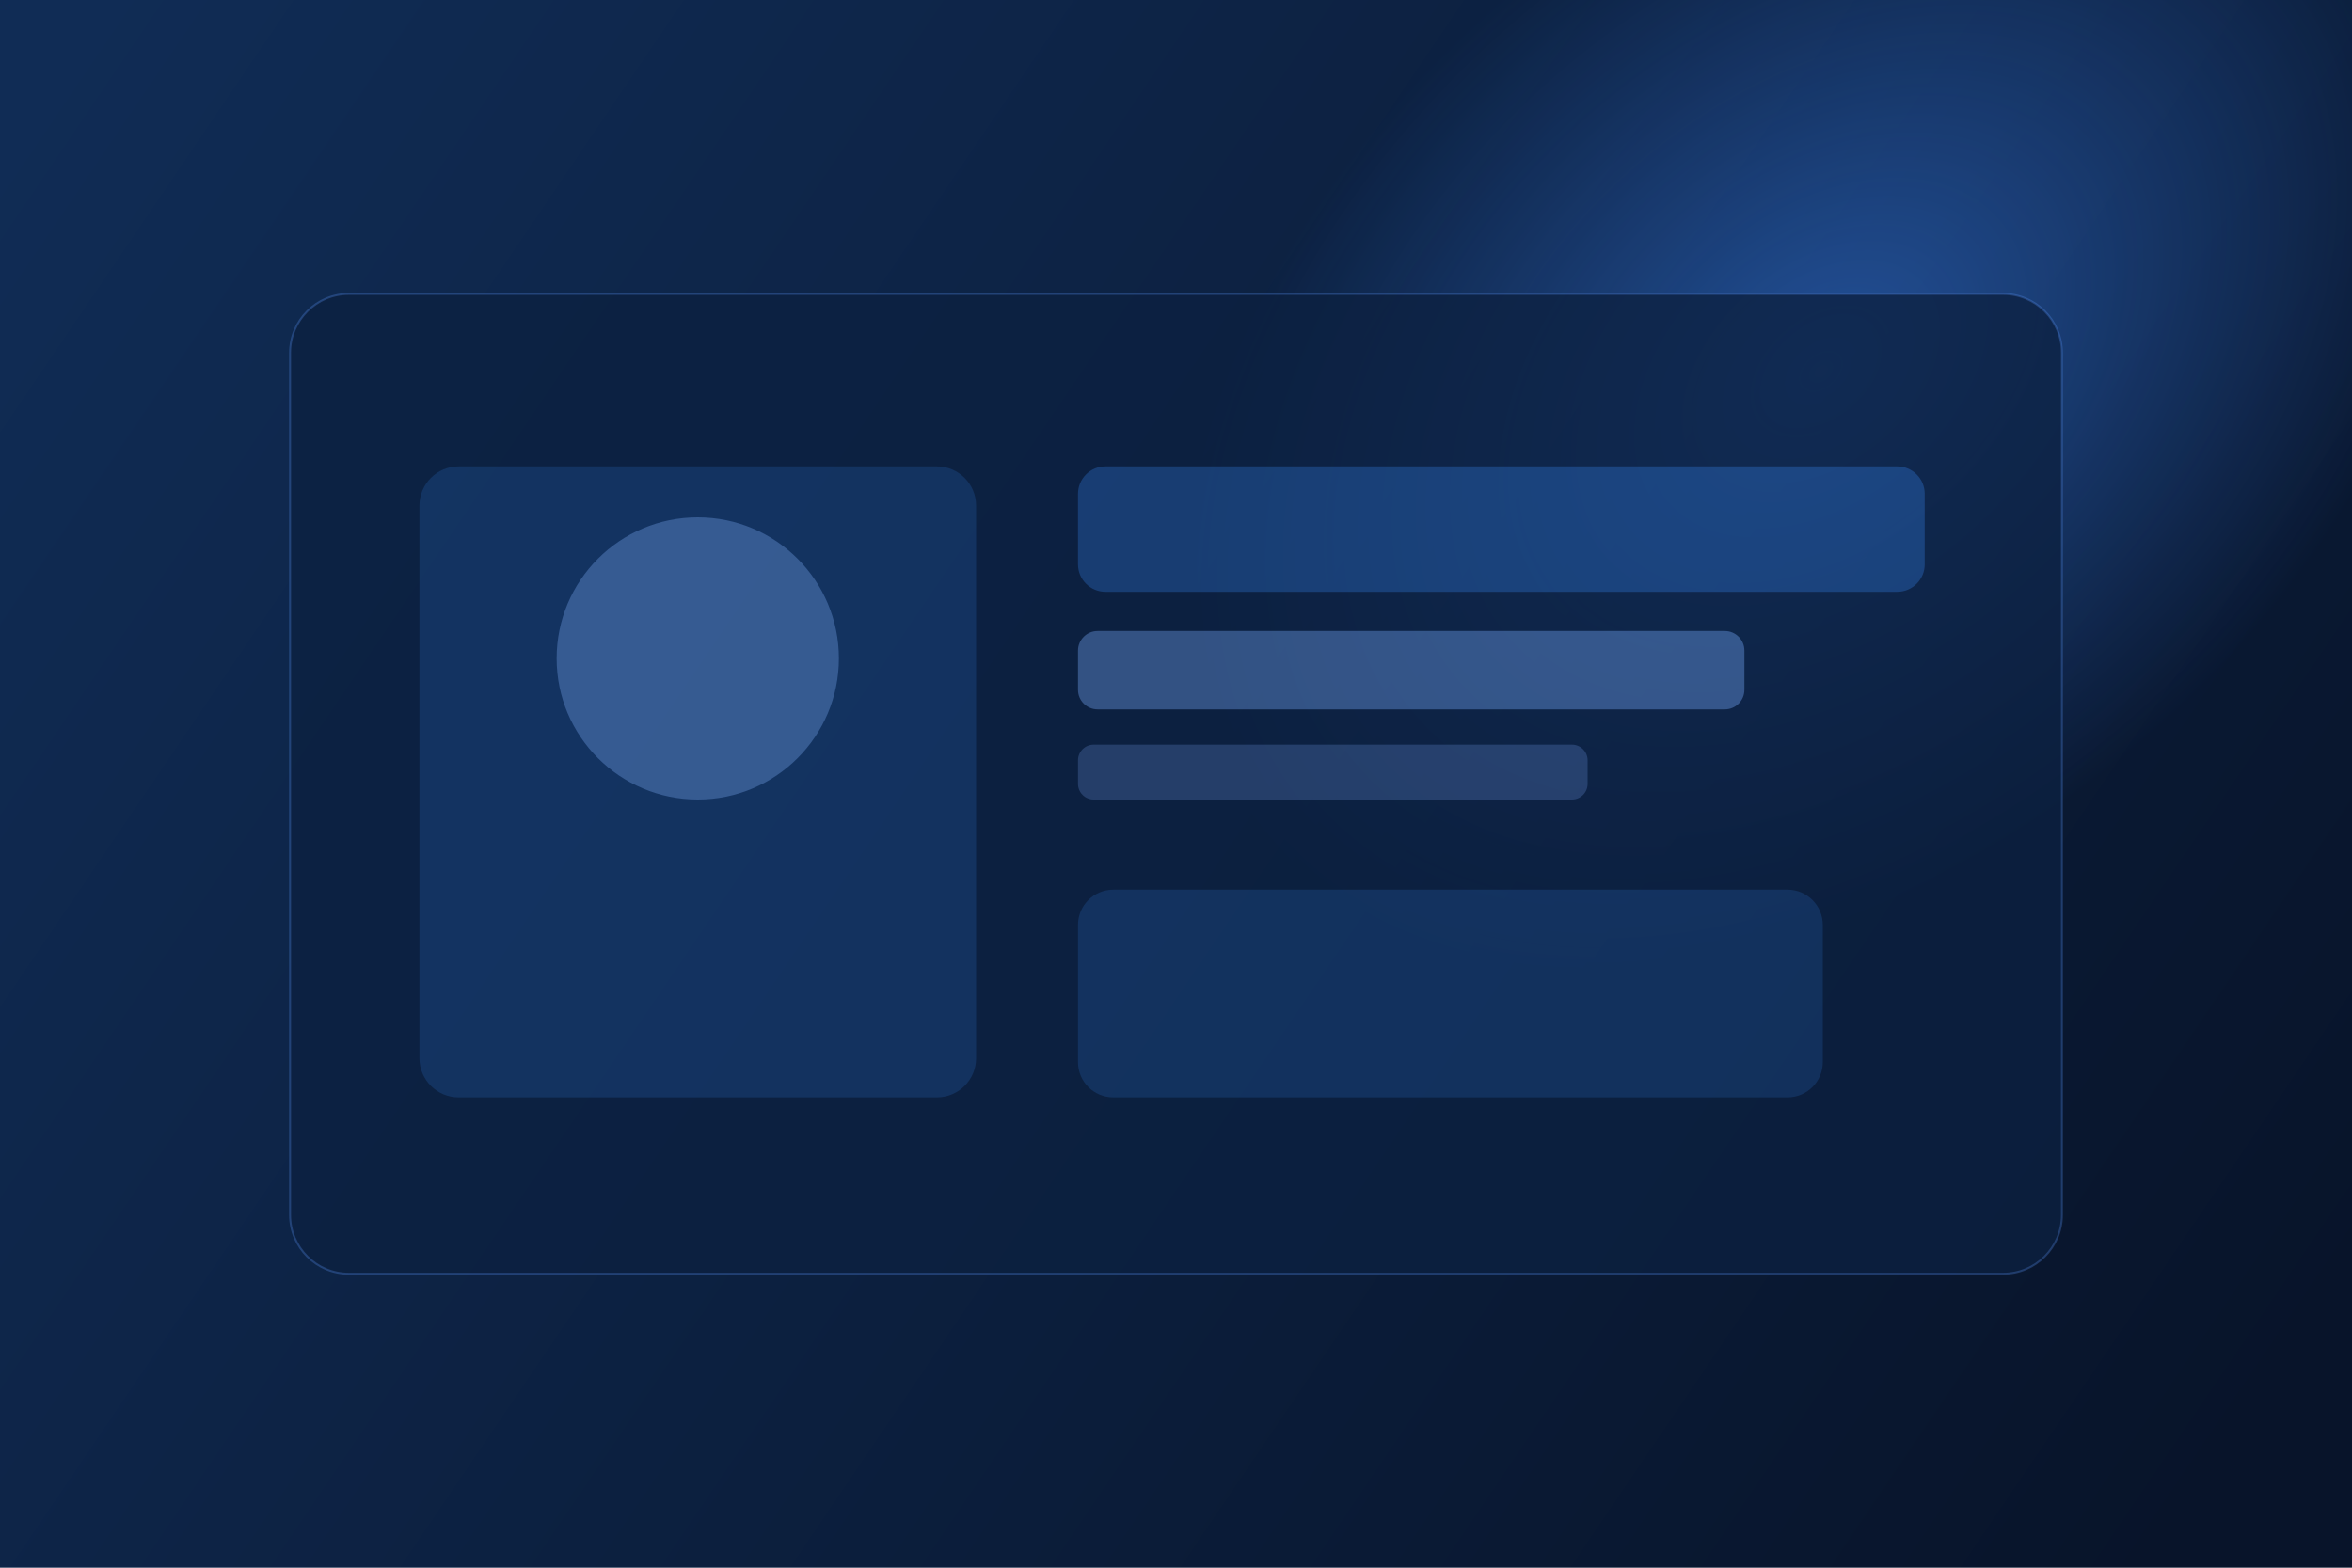
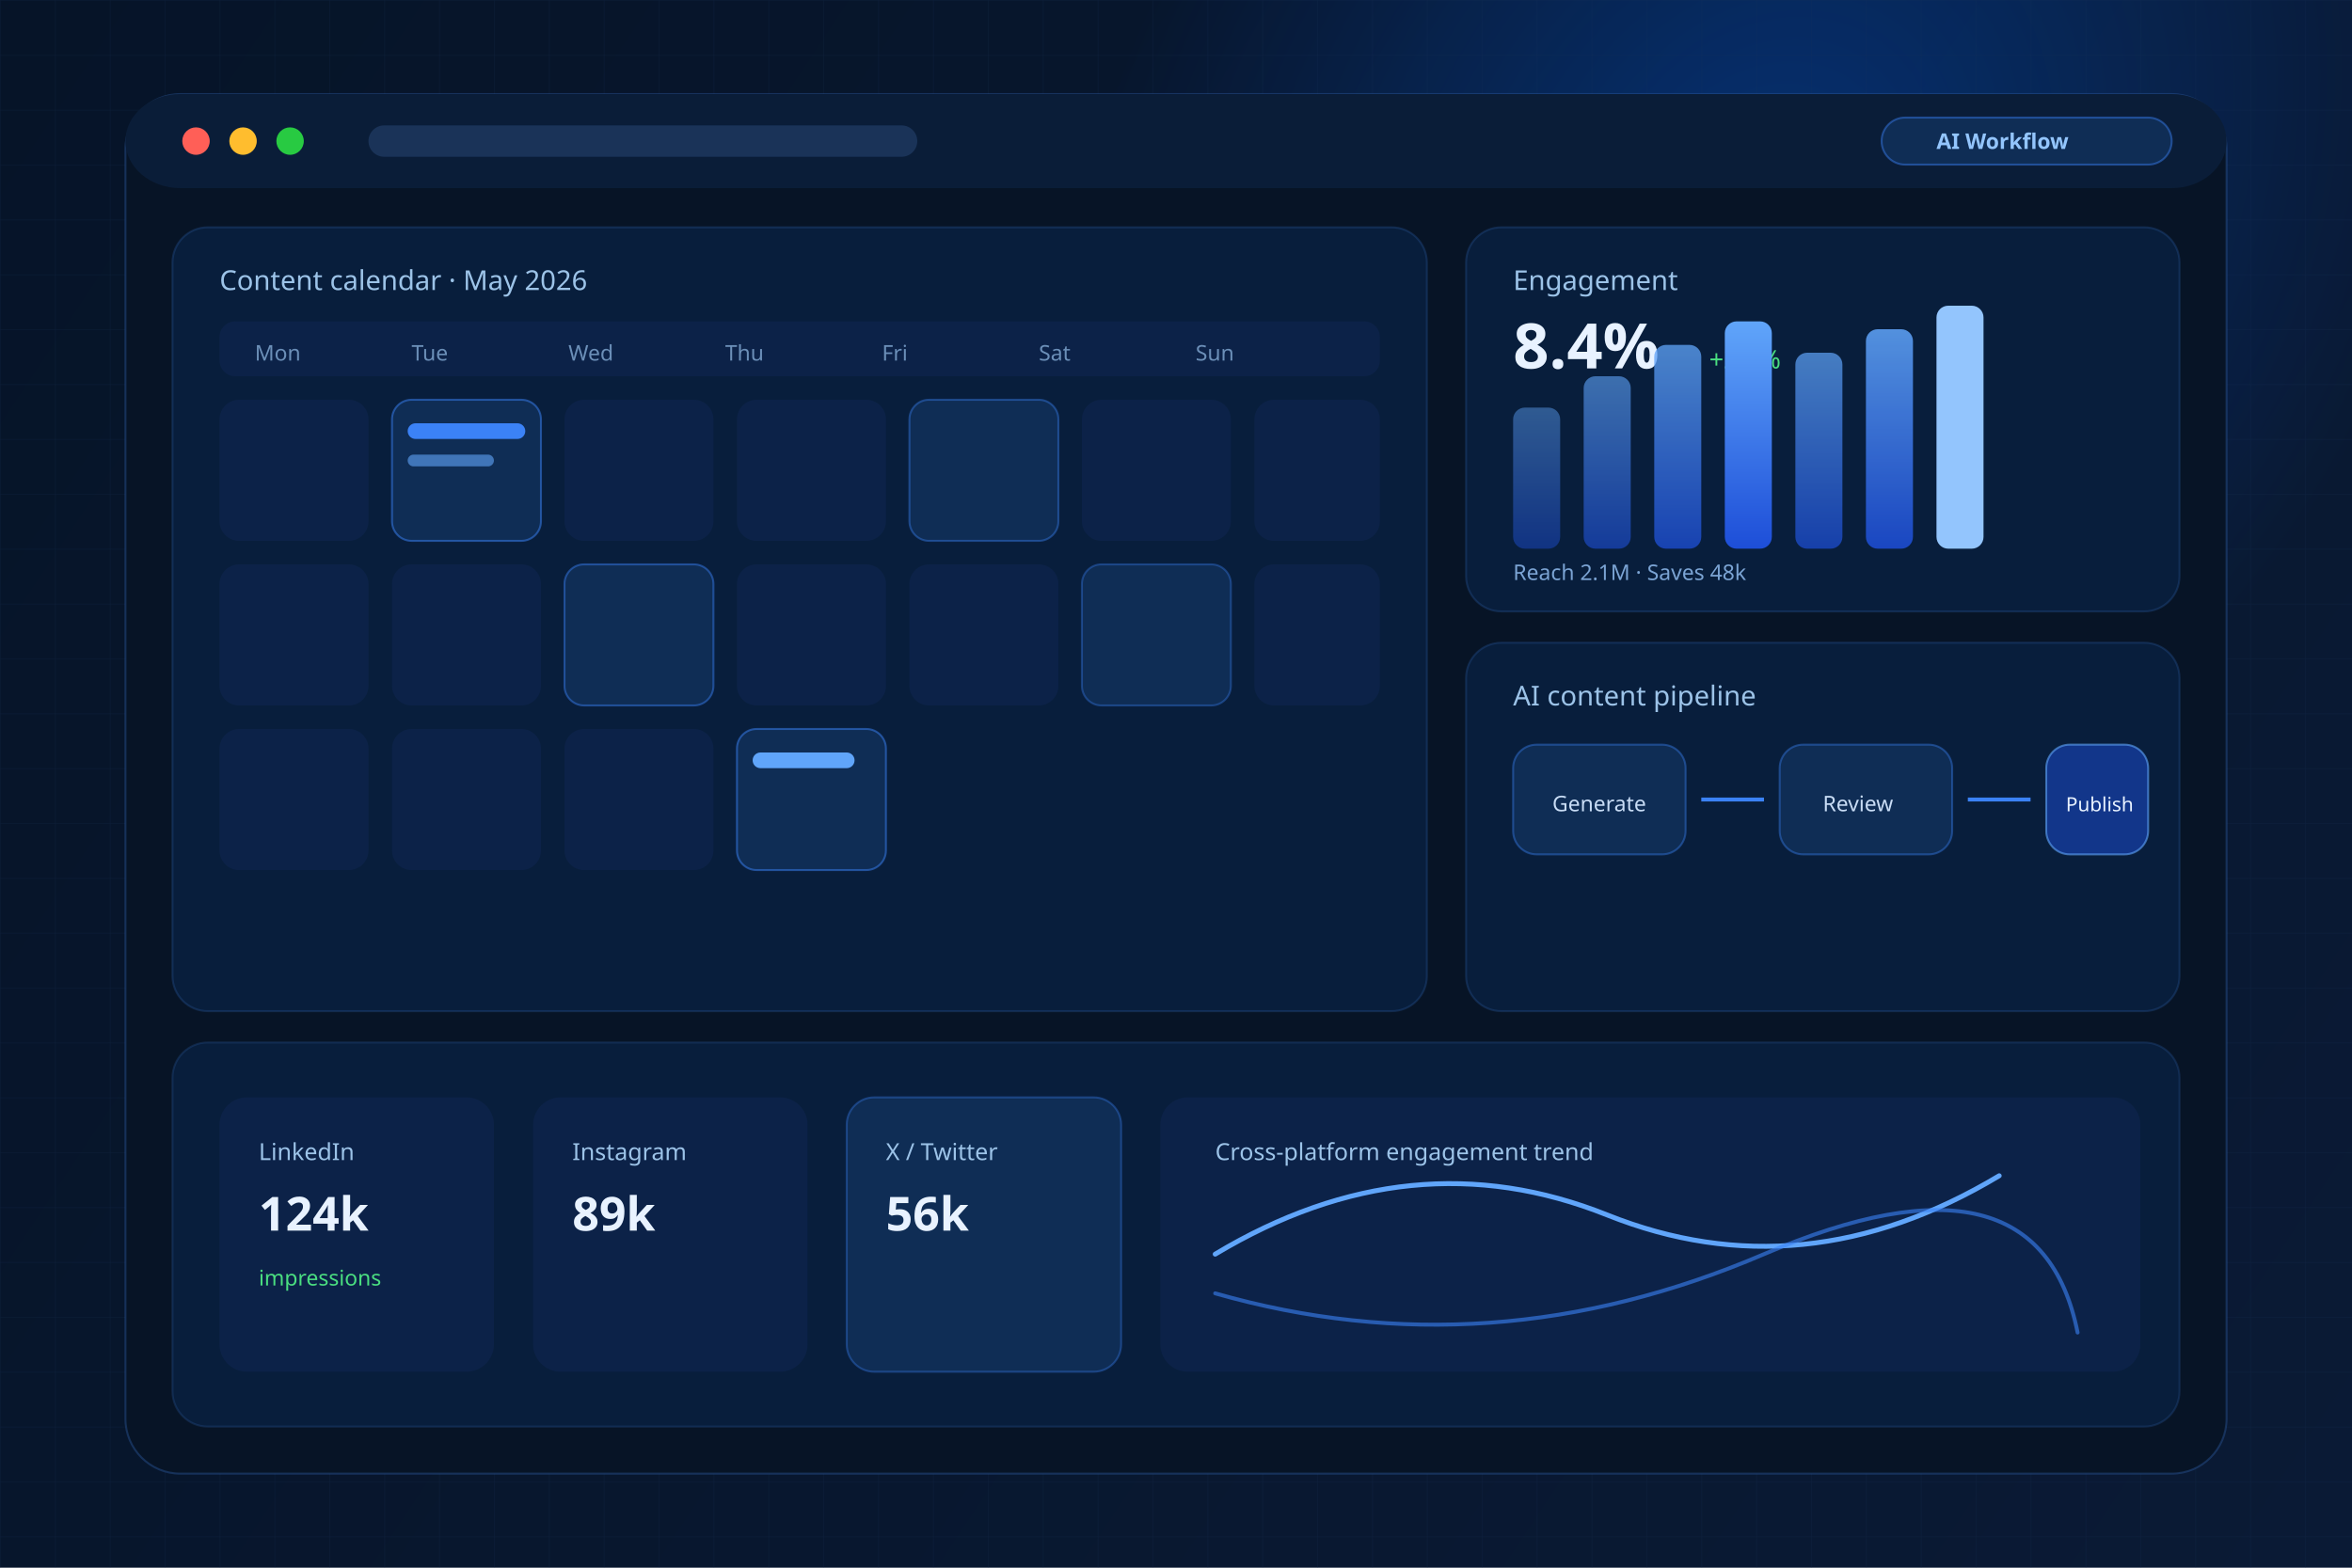
<svg xmlns="http://www.w3.org/2000/svg" width="1200" height="800" viewBox="0 0 1200 800" fill="none">
  <defs>
-     <linearGradient id="bg" x1="30" y1="30" x2="1120" y2="770" gradientUnits="userSpaceOnUse">
-       <stop stop-color="#102C55" />
-       <stop offset="1" stop-color="#08142A" />
+     <linearGradient id="social-bg" x1="0" y1="0" x2="1200" y2="800" gradientUnits="userSpaceOnUse">
+       <stop stop-color="#061428" />
+       <stop offset="1" stop-color="#0A1A35" />
    </linearGradient>
-     <radialGradient id="glow" cx="0" cy="0" r="1" gradientUnits="userSpaceOnUse" gradientTransform="translate(930 190) rotate(140) scale(370 250)">
-       <stop stop-color="#3C89FF" stop-opacity="0.48" />
-       <stop offset="1" stop-color="#3C89FF" stop-opacity="0" />
+     <radialGradient id="social-glow" cx="0" cy="0" r="1" gradientUnits="userSpaceOnUse" gradientTransform="translate(900 100) rotate(130) scale(400 320)">
+       <stop stop-color="#0066FF" stop-opacity="0.32" />
+       <stop offset="1" stop-color="#0066FF" stop-opacity="0" />
    </radialGradient>
+     <linearGradient id="social-bar" x1="0" y1="1" x2="0" y2="0">
+       <stop stop-color="#1D4ED8" />
+       <stop offset="1" stop-color="#60A5FA" />
+     </linearGradient>
+     <pattern id="social-grid" width="28" height="28" patternUnits="userSpaceOnUse">
+       <path d="M28 0H0V28" stroke="#1A3358" stroke-width="0.5" fill="none" />
+     </pattern>
  </defs>
-   <rect width="1200" height="800" fill="url(#bg)" />
-   <rect width="1200" height="800" fill="url(#glow)" />
-   <g opacity="0.78">
-     <rect x="148" y="150" width="904" height="500" rx="30" fill="#0C2040" stroke="#5C97FF" stroke-opacity="0.35" />
-     <rect x="214" y="238" width="284" height="322" rx="20" fill="#143768" />
-     <circle cx="356" cy="336" r="72" fill="#7EB0FF" fill-opacity="0.42" />
-     <rect x="550" y="238" width="432" height="64" rx="14" fill="#1B4580" />
-     <rect x="550" y="322" width="340" height="40" rx="10" fill="#7AAEFF" fill-opacity="0.45" />
-     <rect x="550" y="380" width="260" height="28" rx="8" fill="#7AAEFF" fill-opacity="0.28" />
-     <rect x="550" y="454" width="380" height="106" rx="18" fill="#143768" />
-   </g>
+   <rect width="1200" height="800" fill="url(#social-bg)" />
+   <rect width="1200" height="800" fill="url(#social-glow)" />
+   <rect width="1200" height="800" fill="url(#social-grid)" opacity="0.3" />
+   <rect x="64" y="48" width="1072" height="704" rx="28" fill="#071426" stroke="#2B5A9E" stroke-opacity="0.42" />
+   <rect x="64" y="48" width="1072" height="48" rx="28" fill="#0A1D38" />
+   <circle cx="100" cy="72" r="7" fill="#FF5F57" />
+   <circle cx="124" cy="72" r="7" fill="#FFBD2E" />
+   <circle cx="148" cy="72" r="7" fill="#28CA42" />
+   <rect x="188" y="64" width="280" height="16" rx="8" fill="#1A3358" />
+   <rect x="960" y="60" width="148" height="24" rx="12" fill="#0F2D55" stroke="#3B82F6" stroke-opacity="0.45" />
+   <text x="988" y="76" fill="#93C5FD" font-family="system-ui,sans-serif" font-size="11" font-weight="600">AI Workflow</text>
+   <rect x="88" y="116" width="640" height="400" rx="18" fill="#081E3C" stroke="#2B5A9E" stroke-opacity="0.32" />
+   <text x="112" y="148" fill="#9CC3E8" font-family="system-ui,sans-serif" font-size="14" font-weight="500">Content calendar · May 2026</text>
+   <rect x="112" y="164" width="592" height="28" rx="8" fill="#0C2248" />
+   <text x="130" y="184" fill="#6B8FB8" font-family="system-ui,sans-serif" font-size="11">Mon</text>
+   <text x="210" y="184" fill="#6B8FB8" font-family="system-ui,sans-serif" font-size="11">Tue</text>
+   <text x="290" y="184" fill="#6B8FB8" font-family="system-ui,sans-serif" font-size="11">Wed</text>
+   <text x="370" y="184" fill="#6B8FB8" font-family="system-ui,sans-serif" font-size="11">Thu</text>
+   <text x="450" y="184" fill="#6B8FB8" font-family="system-ui,sans-serif" font-size="11">Fri</text>
+   <text x="530" y="184" fill="#6B8FB8" font-family="system-ui,sans-serif" font-size="11">Sat</text>
+   <text x="610" y="184" fill="#6B8FB8" font-family="system-ui,sans-serif" font-size="11">Sun</text>
+   <rect x="112" y="204" width="76" height="72" rx="10" fill="#0C2248" />
+   <rect x="200" y="204" width="76" height="72" rx="10" fill="#0F2D55" stroke="#3B82F6" stroke-opacity="0.5" />
+   <rect x="208" y="216" width="60" height="8" rx="4" fill="#3B82F6" />
+   <rect x="208" y="232" width="44" height="6" rx="3" fill="#60A5FA" opacity="0.6" />
+   <rect x="288" y="204" width="76" height="72" rx="10" fill="#0C2248" />
+   <rect x="376" y="204" width="76" height="72" rx="10" fill="#0C2248" />
+   <rect x="464" y="204" width="76" height="72" rx="10" fill="#0F2D55" stroke="#3B82F6" stroke-opacity="0.4" />
+   <rect x="552" y="204" width="76" height="72" rx="10" fill="#0C2248" />
+   <rect x="640" y="204" width="64" height="72" rx="10" fill="#0C2248" />
+   <rect x="112" y="288" width="76" height="72" rx="10" fill="#0C2248" />
+   <rect x="200" y="288" width="76" height="72" rx="10" fill="#0C2248" />
+   <rect x="288" y="288" width="76" height="72" rx="10" fill="#0F2D55" stroke="#3B82F6" stroke-opacity="0.45" />
+   <rect x="376" y="288" width="76" height="72" rx="10" fill="#0C2248" />
+   <rect x="464" y="288" width="76" height="72" rx="10" fill="#0C2248" />
+   <rect x="552" y="288" width="76" height="72" rx="10" fill="#0F2D55" stroke="#3B82F6" stroke-opacity="0.35" />
+   <rect x="640" y="288" width="64" height="72" rx="10" fill="#0C2248" />
+   <rect x="112" y="372" width="76" height="72" rx="10" fill="#0C2248" />
+   <rect x="200" y="372" width="76" height="72" rx="10" fill="#0C2248" />
+   <rect x="288" y="372" width="76" height="72" rx="10" fill="#0C2248" />
+   <rect x="376" y="372" width="76" height="72" rx="10" fill="#0F2D55" stroke="#3B82F6" stroke-opacity="0.5" />
+   <rect x="384" y="384" width="52" height="8" rx="4" fill="#60A5FA" />
+   <rect x="748" y="116" width="364" height="196" rx="18" fill="#081E3C" stroke="#2B5A9E" stroke-opacity="0.32" />
+   <text x="772" y="148" fill="#9CC3E8" font-family="system-ui,sans-serif" font-size="14" font-weight="500">Engagement</text>
+   <text x="772" y="188" fill="#E8F2FF" font-family="system-ui,sans-serif" font-size="32" font-weight="600">8.4%</text>
+   <text x="872" y="188" fill="#4ADE80" font-family="system-ui,sans-serif" font-size="13">+2.1%</text>
+   <rect x="772" y="208" width="24" height="72" rx="6" fill="url(#social-bar)" opacity="0.45" />
+   <rect x="808" y="192" width="24" height="88" rx="6" fill="url(#social-bar)" opacity="0.6" />
+   <rect x="844" y="176" width="24" height="104" rx="6" fill="url(#social-bar)" opacity="0.75" />
+   <rect x="880" y="164" width="24" height="116" rx="6" fill="url(#social-bar)" />
+   <rect x="916" y="180" width="24" height="100" rx="6" fill="url(#social-bar)" opacity="0.7" />
+   <rect x="952" y="168" width="24" height="112" rx="6" fill="url(#social-bar)" opacity="0.85" />
+   <rect x="988" y="156" width="24" height="124" rx="6" fill="#93C5FD" />
+   <text x="772" y="296" fill="#7BA4D4" font-family="system-ui,sans-serif" font-size="11">Reach 2.1M · Saves 48k</text>
+   <rect x="748" y="328" width="364" height="188" rx="18" fill="#081E3C" stroke="#2B5A9E" stroke-opacity="0.32" />
+   <text x="772" y="360" fill="#9CC3E8" font-family="system-ui,sans-serif" font-size="14" font-weight="500">AI content pipeline</text>
+   <rect x="772" y="380" width="88" height="56" rx="12" fill="#0F2D55" stroke="#3B82F6" stroke-opacity="0.4" />
+   <text x="792" y="414" fill="#C8DCF5" font-family="system-ui,sans-serif" font-size="11">Generate</text>
+   <path d="M868 408 H900" stroke="#3B82F6" stroke-width="2" />
+   <rect x="908" y="380" width="88" height="56" rx="12" fill="#0F2D55" stroke="#3B82F6" stroke-opacity="0.4" />
+   <text x="930" y="414" fill="#C8DCF5" font-family="system-ui,sans-serif" font-size="11">Review</text>
+   <path d="M1004 408 H1036" stroke="#3B82F6" stroke-width="2" />
+   <rect x="1044" y="380" width="52" height="56" rx="12" fill="#1D4ED8" fill-opacity="0.5" stroke="#60A5FA" stroke-opacity="0.6" />
+   <text x="1054" y="414" fill="#E8F2FF" font-family="system-ui,sans-serif" font-size="10">Publish</text>
+   <rect x="88" y="532" width="1024" height="196" rx="18" fill="#081E3C" stroke="#2B5A9E" stroke-opacity="0.28" />
+   <rect x="112" y="560" width="140" height="140" rx="14" fill="#0C2248" />
+   <text x="132" y="592" fill="#9CC3E8" font-family="system-ui,sans-serif" font-size="12">LinkedIn</text>
+   <text x="132" y="628" fill="#E8F2FF" font-family="system-ui,sans-serif" font-size="24" font-weight="600">124k</text>
+   <text x="132" y="656" fill="#4ADE80" font-family="system-ui,sans-serif" font-size="11">impressions</text>
+   <rect x="272" y="560" width="140" height="140" rx="14" fill="#0C2248" />
+   <text x="292" y="592" fill="#9CC3E8" font-family="system-ui,sans-serif" font-size="12">Instagram</text>
+   <text x="292" y="628" fill="#E8F2FF" font-family="system-ui,sans-serif" font-size="24" font-weight="600">89k</text>
+   <rect x="432" y="560" width="140" height="140" rx="14" fill="#0F2D55" stroke="#3B82F6" stroke-opacity="0.35" />
+   <text x="452" y="592" fill="#9CC3E8" font-family="system-ui,sans-serif" font-size="12">X / Twitter</text>
+   <text x="452" y="628" fill="#E8F2FF" font-family="system-ui,sans-serif" font-size="24" font-weight="600">56k</text>
+   <rect x="592" y="560" width="500" height="140" rx="14" fill="#0C2248" />
+   <path d="M620 640 Q720 580 820 620 T1020 600" stroke="#60A5FA" stroke-width="2.5" fill="none" stroke-linecap="round" />
+   <path d="M620 660 Q760 700 900 640 T1060 680" stroke="#3B82F6" stroke-width="2" fill="none" stroke-linecap="round" opacity="0.6" />
+   <text x="620" y="592" fill="#9CC3E8" font-family="system-ui,sans-serif" font-size="12">Cross-platform engagement trend</text>
</svg>
